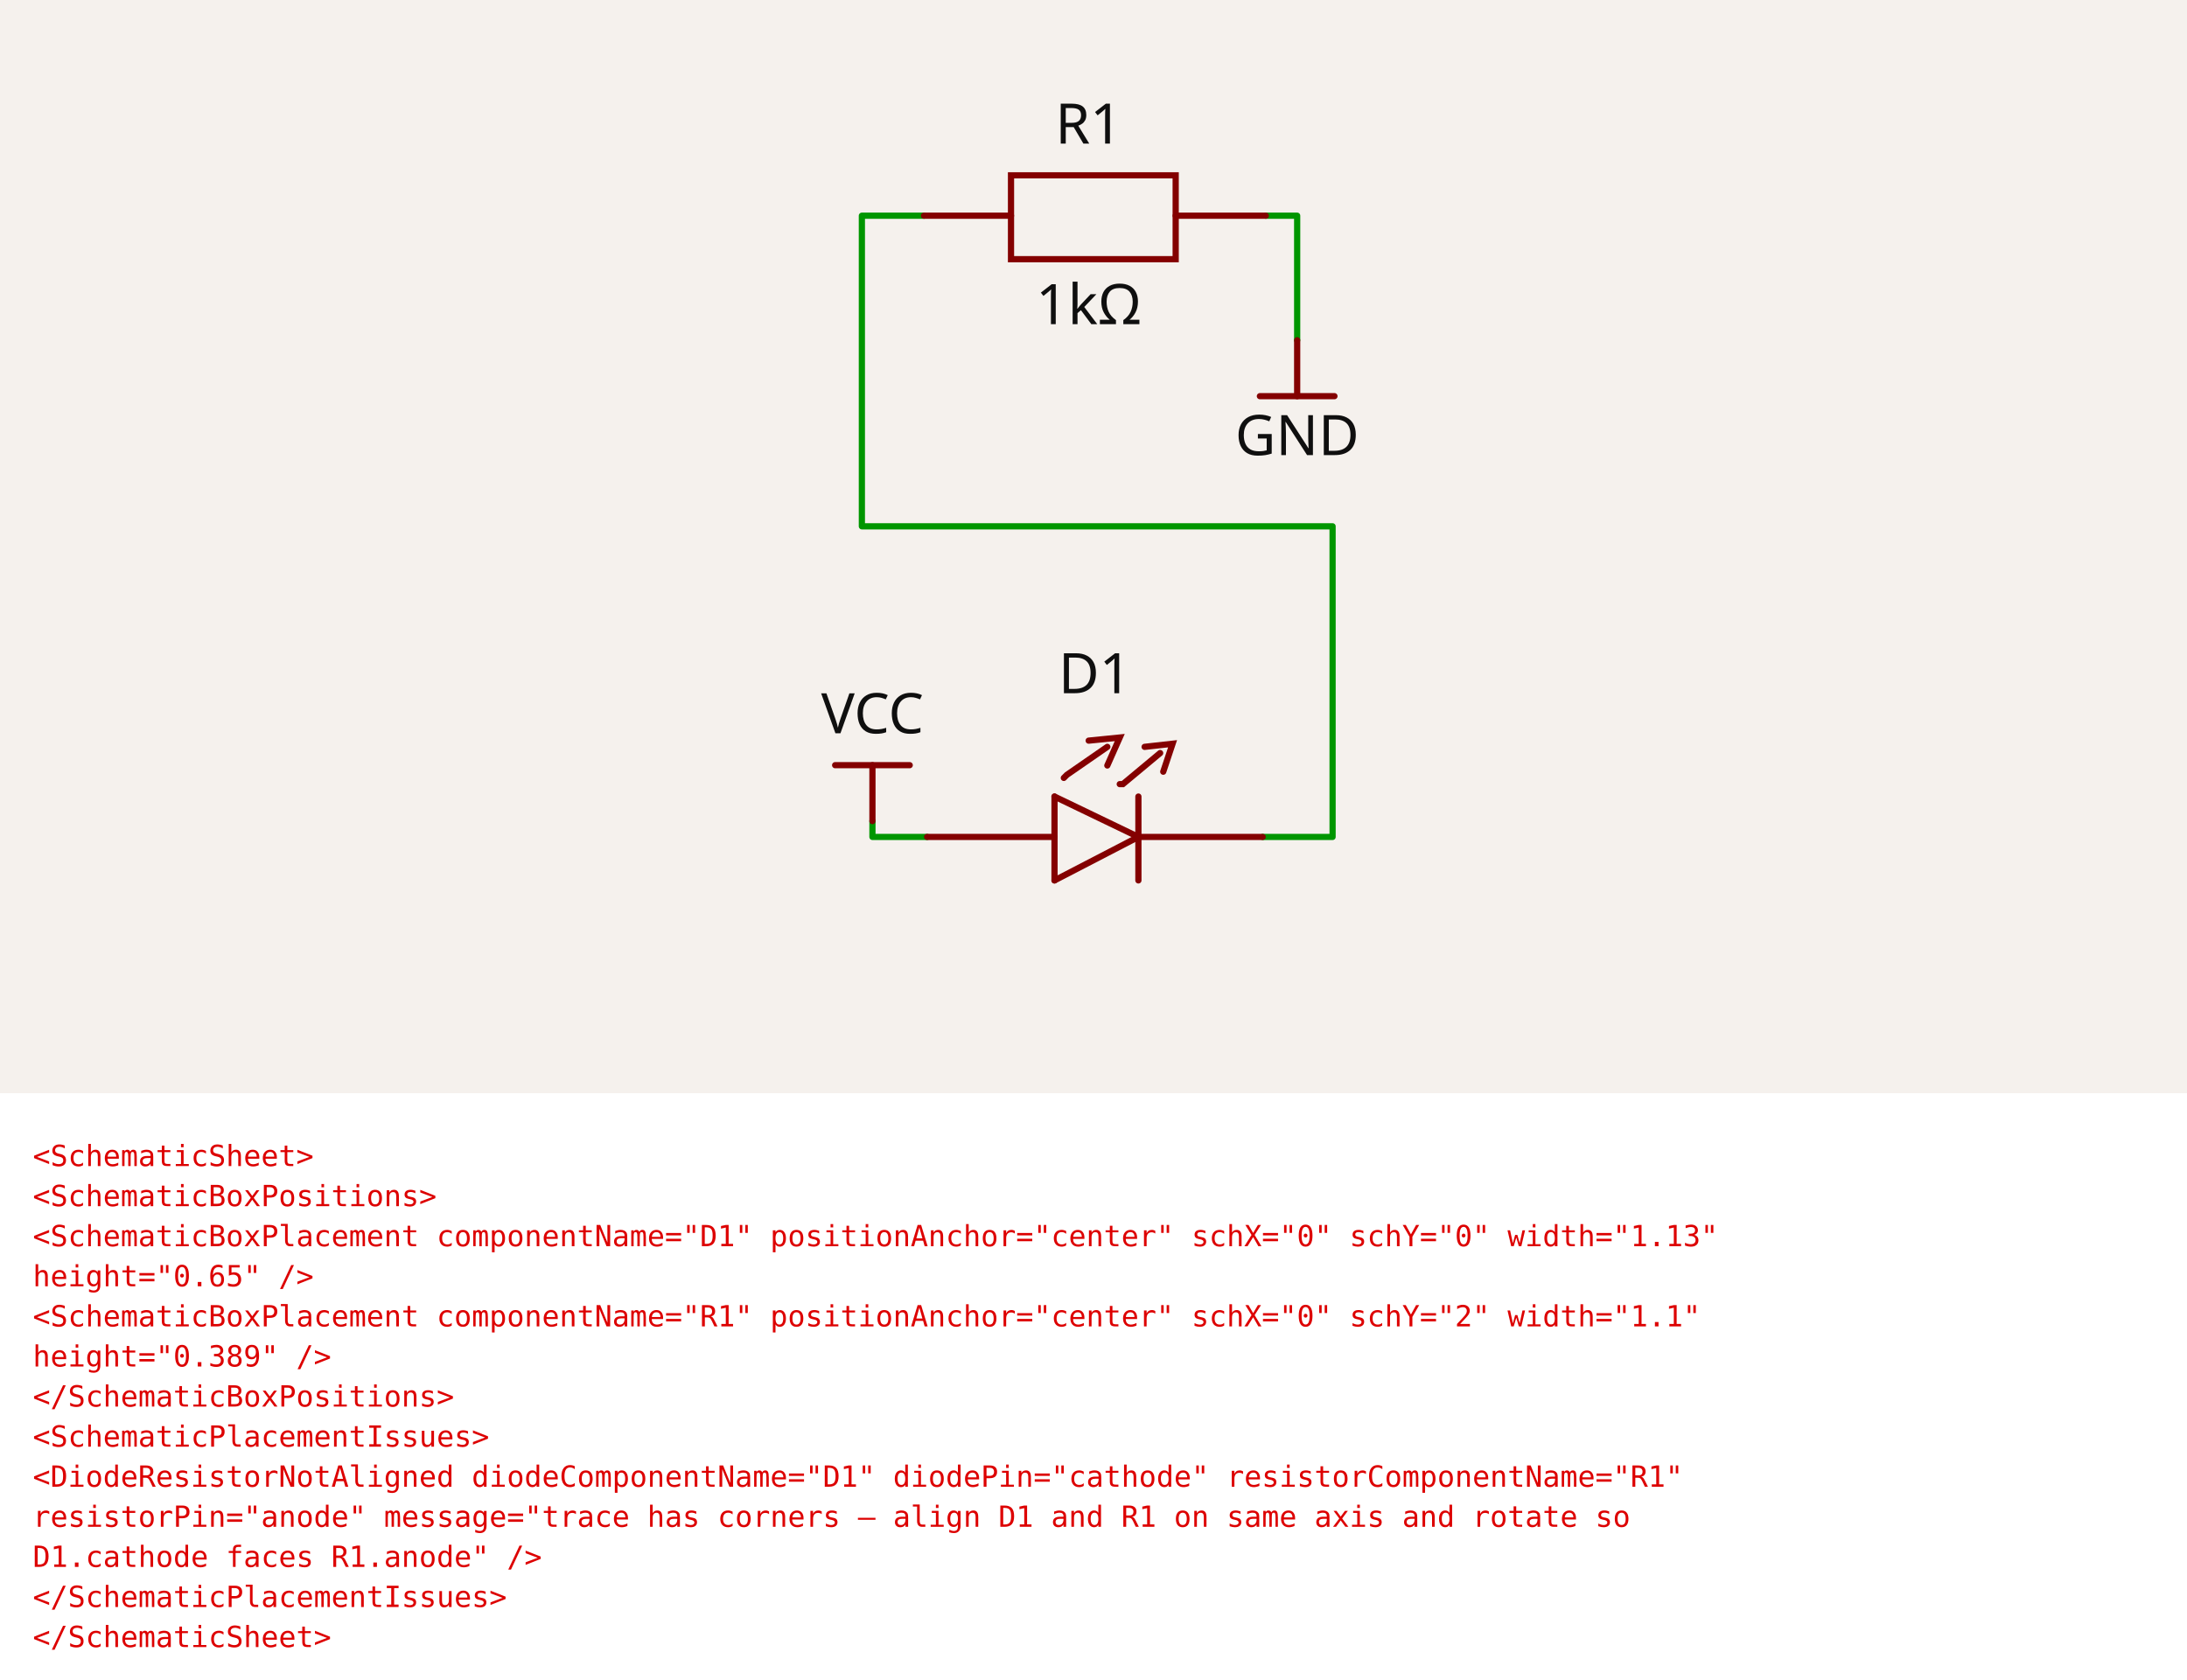
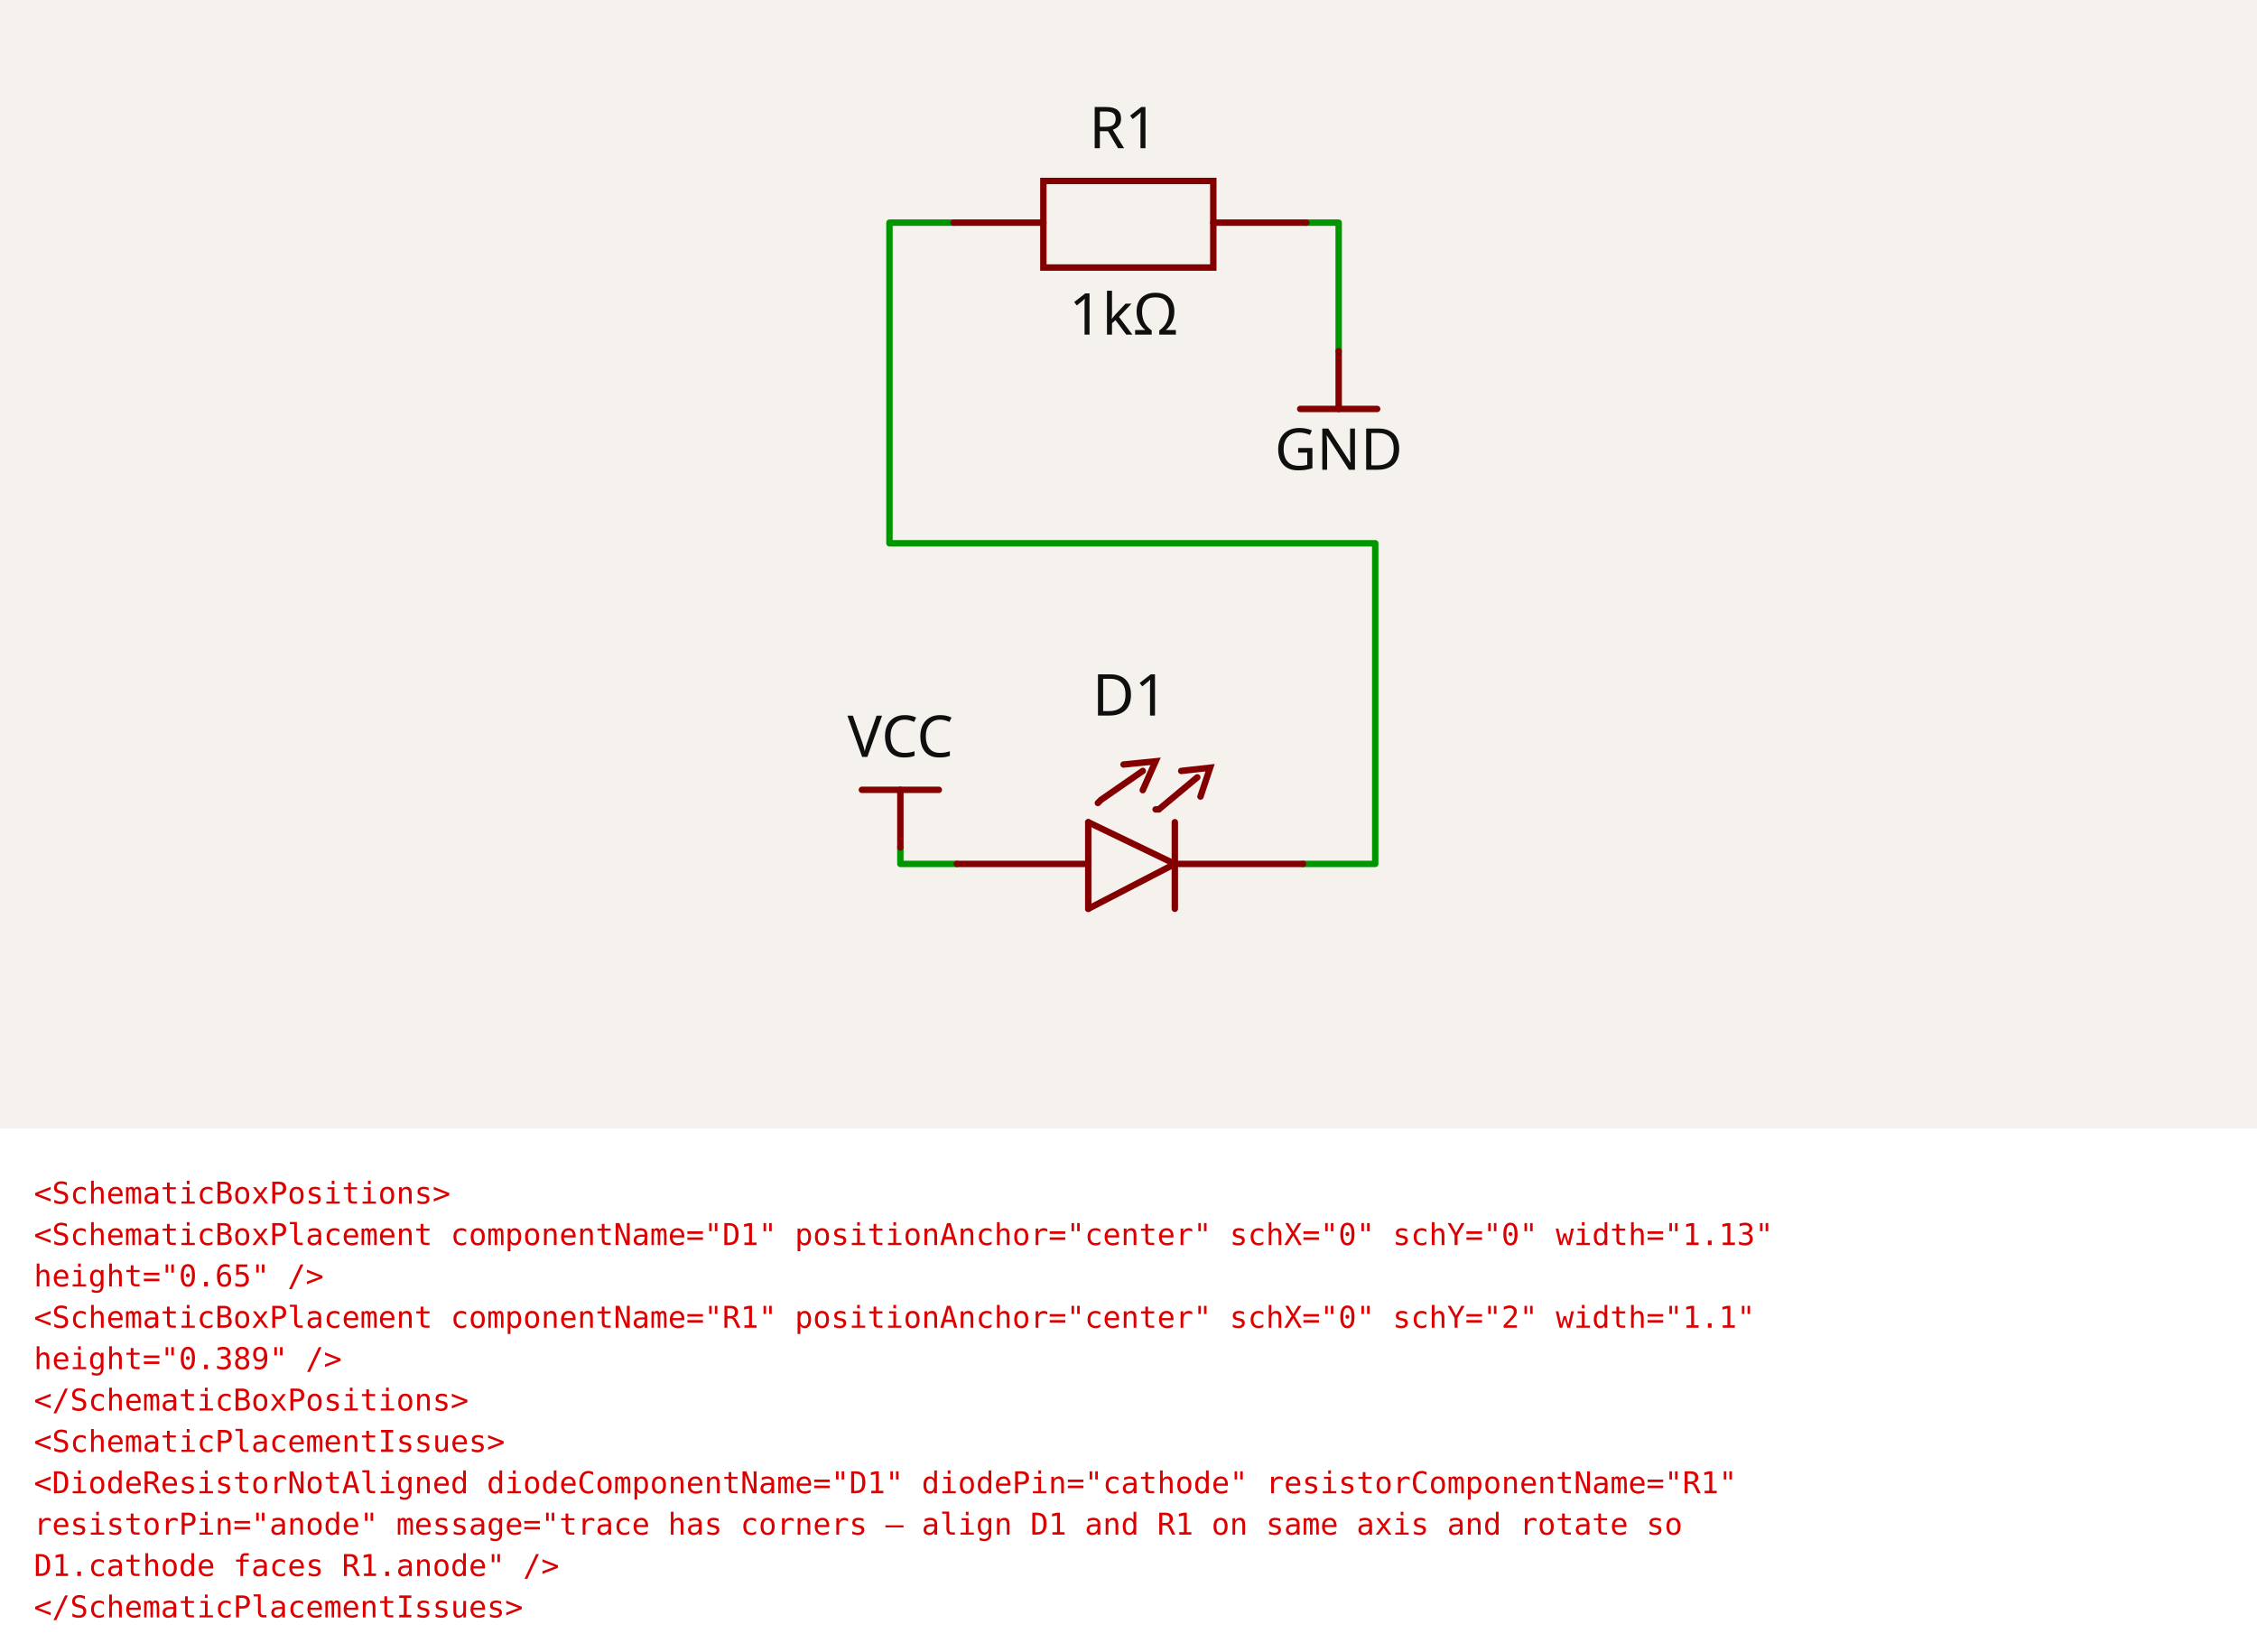
- <svg xmlns="http://www.w3.org/2000/svg" width="1200" height="922" viewBox="0 0 1200 922" role="img" aria-label="schematic analysis fixture">
+ <svg xmlns="http://www.w3.org/2000/svg" width="1200" height="878" viewBox="0 0 1200 878" role="img" aria-label="schematic analysis fixture">
  <g transform="translate(0, 0)">
    <style>
              .boundary { fill: rgb(245, 241, 237); }
              .schematic-boundary { fill: none; stroke: #fff; }
              .component { fill: none; stroke: rgb(132, 0, 0); }
              .chip { fill: rgb(255, 255, 194); stroke: rgb(132, 0, 0); }
              .component-pin { fill: none; stroke: rgb(132, 0, 0); }
              /* Basic per-trace hover fallback */
              .trace:hover {
                filter: invert(1);
              }
              .trace:hover .trace-crossing-outline {
                opacity: 0;
              }
              .trace:hover .trace-junction {
                filter: invert(1);
              }
              /* Net-hover highlighting: when a trace or its overlays are hovered,
                 invert color for all traces (base + overlays) sharing the same
                 subcircuit connectivity key. Also hide crossing outline during hover. */
              svg:has(:is(g.trace[data-subcircuit-connectivity-map-key="unnamedsubcircuitsubcircuit_source_group_0_connectivity_net0"], g.trace-overlays[data-subcircuit-connectivity-map-key="unnamedsubcircuitsubcircuit_source_group_0_connectivity_net0"]):hover) :is(g.trace[data-subcircuit-connectivity-map-key="unnamedsubcircuitsubcircuit_source_group_0_connectivity_net0"], g.trace-overlays[data-subcircuit-connectivity-map-key="unnamedsubcircuitsubcircuit_source_group_0_connectivity_net0"]) { filter: invert(1); }
svg:has(:is(g.trace[data-subcircuit-connectivity-map-key="unnamedsubcircuitsubcircuit_source_group_0_connectivity_net0"], g.trace-overlays[data-subcircuit-connectivity-map-key="unnamedsubcircuitsubcircuit_source_group_0_connectivity_net0"]):hover) g.trace-overlays[data-subcircuit-connectivity-map-key="unnamedsubcircuitsubcircuit_source_group_0_connectivity_net0"] .trace-crossing-outline { opacity: 0; }
svg:has(:is(g.trace[data-subcircuit-connectivity-map-key="unnamedsubcircuitsubcircuit_source_group_0_connectivity_net1"], g.trace-overlays[data-subcircuit-connectivity-map-key="unnamedsubcircuitsubcircuit_source_group_0_connectivity_net1"]):hover) :is(g.trace[data-subcircuit-connectivity-map-key="unnamedsubcircuitsubcircuit_source_group_0_connectivity_net1"], g.trace-overlays[data-subcircuit-connectivity-map-key="unnamedsubcircuitsubcircuit_source_group_0_connectivity_net1"]) { filter: invert(1); }
svg:has(:is(g.trace[data-subcircuit-connectivity-map-key="unnamedsubcircuitsubcircuit_source_group_0_connectivity_net1"], g.trace-overlays[data-subcircuit-connectivity-map-key="unnamedsubcircuitsubcircuit_source_group_0_connectivity_net1"]):hover) g.trace-overlays[data-subcircuit-connectivity-map-key="unnamedsubcircuitsubcircuit_source_group_0_connectivity_net1"] .trace-crossing-outline { opacity: 0; }
svg:has(:is(g.trace[data-subcircuit-connectivity-map-key="unnamedsubcircuitsubcircuit_source_group_0_connectivity_net2"], g.trace-overlays[data-subcircuit-connectivity-map-key="unnamedsubcircuitsubcircuit_source_group_0_connectivity_net2"]):hover) :is(g.trace[data-subcircuit-connectivity-map-key="unnamedsubcircuitsubcircuit_source_group_0_connectivity_net2"], g.trace-overlays[data-subcircuit-connectivity-map-key="unnamedsubcircuitsubcircuit_source_group_0_connectivity_net2"]) { filter: invert(1); }
svg:has(:is(g.trace[data-subcircuit-connectivity-map-key="unnamedsubcircuitsubcircuit_source_group_0_connectivity_net2"], g.trace-overlays[data-subcircuit-connectivity-map-key="unnamedsubcircuitsubcircuit_source_group_0_connectivity_net2"]):hover) g.trace-overlays[data-subcircuit-connectivity-map-key="unnamedsubcircuitsubcircuit_source_group_0_connectivity_net2"] .trace-crossing-outline { opacity: 0; }
              .text { font-family: sans-serif; fill: rgb(0, 150, 0); }
              .pin-number { fill: rgb(169, 0, 0); }
              .port-label { fill: rgb(0, 100, 100); }
              .component-name { fill: rgb(0, 100, 100); }

            </style>
    <rect class="boundary" x="0" y="0" width="1200" height="600" />
    <g class="trace sch-trace" data-layer="base" data-circuit-json-type="schematic_trace" data-schematic-trace-id="schematic_trace_0" data-subcircuit-connectivity-map-key="unnamedsubcircuitsubcircuit_source_group_0_connectivity_net0">
      <path d="M 692.827 459.353 L 697.089 459.353 L 731.185 459.353 L 731.185 288.872 L 472.906 288.872 L 472.906 118.391 L 507.003 118.391" class="trace-invisible-hover-outline sch-trace-hitbox" stroke="rgb(0, 150, 0)" fill="none" stroke-width="27.277px" stroke-linecap="round" opacity="0" stroke-linejoin="round" />
      <path class="sch-trace-path" d="M 692.827 459.353 L 697.089 459.353 L 731.185 459.353 L 731.185 288.872 L 472.906 288.872 L 472.906 118.391 L 507.003 118.391" stroke="rgb(0, 150, 0)" fill="none" stroke-width="3.41px" stroke-linecap="round" stroke-linejoin="round" />
    </g>
    <g class="trace sch-trace" data-layer="base" data-circuit-json-type="schematic_trace" data-schematic-trace-id="schematic_trace_1" data-subcircuit-connectivity-map-key="unnamedsubcircuitsubcircuit_source_group_0_connectivity_net1">
      <path d="M 508.707 459.353 L 504.445 459.353 L 478.703 459.353 L 478.703 450.659" class="trace-invisible-hover-outline sch-trace-hitbox" stroke="rgb(0, 150, 0)" fill="none" stroke-width="27.277px" stroke-linecap="round" opacity="0" stroke-linejoin="round" />
      <path class="sch-trace-path" d="M 508.707 459.353 L 504.445 459.353 L 478.703 459.353 L 478.703 450.659" stroke="rgb(0, 150, 0)" fill="none" stroke-width="3.41px" stroke-linecap="round" stroke-linejoin="round" />
    </g>
    <g class="trace sch-trace" data-layer="base" data-circuit-json-type="schematic_trace" data-schematic-trace-id="schematic_trace_2" data-subcircuit-connectivity-map-key="unnamedsubcircuitsubcircuit_source_group_0_connectivity_net2">
      <path d="M 694.532 118.391 L 711.75 118.391 L 711.75 186.754" class="trace-invisible-hover-outline sch-trace-hitbox" stroke="rgb(0, 150, 0)" fill="none" stroke-width="27.277px" stroke-linecap="round" opacity="0" stroke-linejoin="round" />
      <path class="sch-trace-path" d="M 694.532 118.391 L 711.75 118.391 L 711.75 186.754" stroke="rgb(0, 150, 0)" fill="none" stroke-width="3.41px" stroke-linecap="round" stroke-linejoin="round" />
    </g>
    <g class="trace-overlays sch-trace-overlays" data-layer="overlay" data-circuit-json-type="schematic_trace" data-schematic-trace-id="schematic_trace_0" data-subcircuit-connectivity-map-key="unnamedsubcircuitsubcircuit_source_group_0_connectivity_net0" />
    <g class="trace-overlays sch-trace-overlays" data-layer="overlay" data-circuit-json-type="schematic_trace" data-schematic-trace-id="schematic_trace_1" data-subcircuit-connectivity-map-key="unnamedsubcircuitsubcircuit_source_group_0_connectivity_net1" />
    <g class="trace-overlays sch-trace-overlays" data-layer="overlay" data-circuit-json-type="schematic_trace" data-schematic-trace-id="schematic_trace_2" data-subcircuit-connectivity-map-key="unnamedsubcircuitsubcircuit_source_group_0_connectivity_net2" />
    <g class="sch-component" data-circuit-json-type="schematic_component" data-schematic-component-id="schematic_component_0">
      <rect class="component-overlay sch-component-overlay" x="508.707" y="404.799" width="184.119" height="78.421" fill="transparent" />
      <path class="sch-component-symbol-path" d="M 624.634 459.353 L 578.605 483.221" stroke="rgb(132, 0, 0)" fill="none" stroke-width="3.41px" stroke-linecap="round" />
      <path class="sch-component-symbol-path" d="M 622.93 459.353 L 692.827 459.353" stroke="rgb(132, 0, 0)" fill="none" stroke-width="3.41px" stroke-linecap="round" />
      <path class="sch-component-symbol-path" d="M 578.605 437.191 L 624.634 459.353" stroke="rgb(132, 0, 0)" fill="none" stroke-width="3.41px" stroke-linecap="round" />
      <path class="sch-component-symbol-path" d="M 578.605 483.221 L 578.605 437.191" stroke="rgb(132, 0, 0)" fill="none" stroke-width="3.41px" stroke-linecap="round" />
      <path class="sch-component-symbol-path" d="M 624.634 437.191 L 624.634 483.221" stroke="rgb(132, 0, 0)" fill="none" stroke-width="3.41px" stroke-linecap="round" />
      <path class="sch-component-symbol-path" d="M 578.605 459.353 L 508.707 459.353" stroke="rgb(132, 0, 0)" fill="none" stroke-width="3.41px" stroke-linecap="round" />
      <path class="sch-component-symbol-path" d="M 628.044 409.914 L 643.387 408.209 L 638.273 423.552" stroke="rgb(132, 0, 0)" fill="none" stroke-width="3.41px" stroke-linecap="round" />
      <path class="sch-component-symbol-path" d="M 614.406 430.371 L 616.11 430.371 L 636.568 413.323 L 636.568 413.323" stroke="rgb(132, 0, 0)" fill="none" stroke-width="3.41px" stroke-linecap="round" />
      <path class="sch-component-symbol-path" d="M 597.358 406.504 L 614.406 404.799 L 607.586 420.143" stroke="rgb(132, 0, 0)" fill="none" stroke-width="3.41px" stroke-linecap="round" />
      <path class="sch-component-symbol-path" d="M 583.719 426.962 L 585.424 425.257 L 607.586 409.914 L 607.586 409.914" stroke="rgb(132, 0, 0)" fill="none" stroke-width="3.41px" stroke-linecap="round" />
      <text class="sch-component-text" x="600.767" y="495.154" fill="rgb(15, 15, 15)" font-family="sans-serif" text-anchor="middle" dominant-baseline="hanging" font-size="30.687px" />
      <text class="sch-component-name sch-component-text" x="600.767" y="389.456" stroke="rgb(245, 241, 237)" stroke-width="3.41px" paint-order="stroke" fill="rgb(15, 15, 15)" font-family="sans-serif" text-anchor="middle" dominant-baseline="ideographic" font-size="30.687px">D1</text>
    </g>
    <g class="sch-component" data-circuit-json-type="schematic_component" data-schematic-component-id="schematic_component_1">
      <rect class="component-overlay sch-component-overlay" x="507.003" y="96.229" width="187.529" height="46.03" fill="transparent" />
      <path class="sch-component-symbol-path" d="M 507.003 118.391 L 554.737 118.391" stroke="rgb(132, 0, 0)" fill="none" stroke-width="3.41px" stroke-linecap="round" />
      <path class="sch-component-symbol-path" d="M 645.092 118.391 L 694.532 118.391" stroke="rgb(132, 0, 0)" fill="none" stroke-width="3.41px" stroke-linecap="round" />
      <path class="sch-component-symbol-path" d="M 600.767 96.229 L 645.092 96.229 L 645.092 142.259 L 554.737 142.259 L 554.737 96.229 L 600.767 96.229" stroke="rgb(132, 0, 0)" fill="none" stroke-width="3.41px" stroke-linecap="round" />
      <text class="sch-component-name sch-component-text" x="597.358" y="87.798" stroke="rgb(245, 241, 237)" stroke-width="3.41px" paint-order="stroke" fill="rgb(15, 15, 15)" font-family="sans-serif" text-anchor="middle" dominant-baseline="ideographic" font-size="30.687px">R1</text>
      <text class="sch-component-text" x="597.358" y="154.1" fill="rgb(15, 15, 15)" font-family="sans-serif" text-anchor="middle" dominant-baseline="hanging" font-size="30.687px">1kΩ</text>
    </g>
    <g class="schematic-port-hover sch-port-hover" data-schematic-port-id="source_port_0">
      <circle cx="508.707" cy="459.353" r="6.819" fill="red" opacity="0" />
    </g>
    <g class="schematic-port-hover sch-port-hover" data-schematic-port-id="source_port_1">
      <circle cx="692.827" cy="459.353" r="6.819" fill="red" opacity="0" />
    </g>
    <g class="schematic-port-hover sch-port-hover" data-schematic-port-id="source_port_2">
      <circle cx="507.003" cy="118.391" r="6.819" fill="red" opacity="0" />
    </g>
    <g class="schematic-port-hover sch-port-hover" data-schematic-port-id="source_port_3">
      <circle cx="694.532" cy="118.391" r="6.819" fill="red" opacity="0" />
    </g>
    <rect class="component-overlay sch-component-overlay sch-net-label-overlay" x="458.245" y="419.972" width="40.915" height="30.687" fill="transparent" />
    <path class="sch-net-label-symbol-path" d="M 499.161 419.972 L 458.245 419.972" stroke="rgb(132, 0, 0)" fill="none" stroke-width="3.41px" stroke-linecap="round" />
    <path class="sch-net-label-symbol-path" d="M 478.703 419.972 L 478.703 450.659" stroke="rgb(132, 0, 0)" fill="none" stroke-width="3.41px" stroke-linecap="round" />
    <text class="sch-net-label-symbol-text" x="478.703" y="411.448" fill="rgb(15, 15, 15)" font-family="sans-serif" text-anchor="middle" dominant-baseline="ideographic" font-size="30.687px">VCC</text>
    <rect class="component-overlay sch-component-overlay sch-net-label-overlay" x="691.293" y="186.754" width="40.915" height="30.687" fill="transparent" />
    <path class="sch-net-label-symbol-path" d="M 691.293 217.441 L 732.208 217.441" stroke="rgb(132, 0, 0)" fill="none" stroke-width="3.41px" stroke-linecap="round" />
    <path class="sch-net-label-symbol-path" d="M 711.75 217.441 L 711.75 186.754" stroke="rgb(132, 0, 0)" fill="none" stroke-width="3.41px" stroke-linecap="round" />
    <text class="sch-net-label-symbol-text" x="711.75" y="225.965" fill="rgb(15, 15, 15)" font-family="sans-serif" text-anchor="middle" dominant-baseline="hanging" font-size="30.687px">GND</text>
  </g>
  <g transform="translate(0, 600) scale(1, 1) translate(0, 0)">
    <rect width="100%" height="100%" fill="#fff" />
    <text x="18" y="40" fill="#d00" font-family="Menlo, Consolas, monospace" font-size="16">
-       <tspan x="18" dy="0">&lt;SchematicSheet&gt;</tspan>
-       <tspan x="18" dy="22">&lt;SchematicBoxPositions&gt;</tspan>
+       <tspan x="18" dy="0">&lt;SchematicBoxPositions&gt;</tspan>
      <tspan x="18" dy="22">&lt;SchematicBoxPlacement componentName="D1" positionAnchor="center" schX="0" schY="0" width="1.13"</tspan>
      <tspan x="18" dy="22">  height="0.65" /&gt;</tspan>
      <tspan x="18" dy="22">&lt;SchematicBoxPlacement componentName="R1" positionAnchor="center" schX="0" schY="2" width="1.1"</tspan>
      <tspan x="18" dy="22">  height="0.389" /&gt;</tspan>
      <tspan x="18" dy="22">&lt;/SchematicBoxPositions&gt;</tspan>
      <tspan x="18" dy="22">&lt;SchematicPlacementIssues&gt;</tspan>
      <tspan x="18" dy="22">&lt;DiodeResistorNotAligned diodeComponentName="D1" diodePin="cathode" resistorComponentName="R1"</tspan>
      <tspan x="18" dy="22">  resistorPin="anode" message="trace has corners — align D1 and R1 on same axis and rotate so</tspan>
      <tspan x="18" dy="22">  D1.cathode faces R1.anode" /&gt;</tspan>
      <tspan x="18" dy="22">&lt;/SchematicPlacementIssues&gt;</tspan>
-       <tspan x="18" dy="22">&lt;/SchematicSheet&gt;</tspan>
    </text>
  </g>
</svg>
